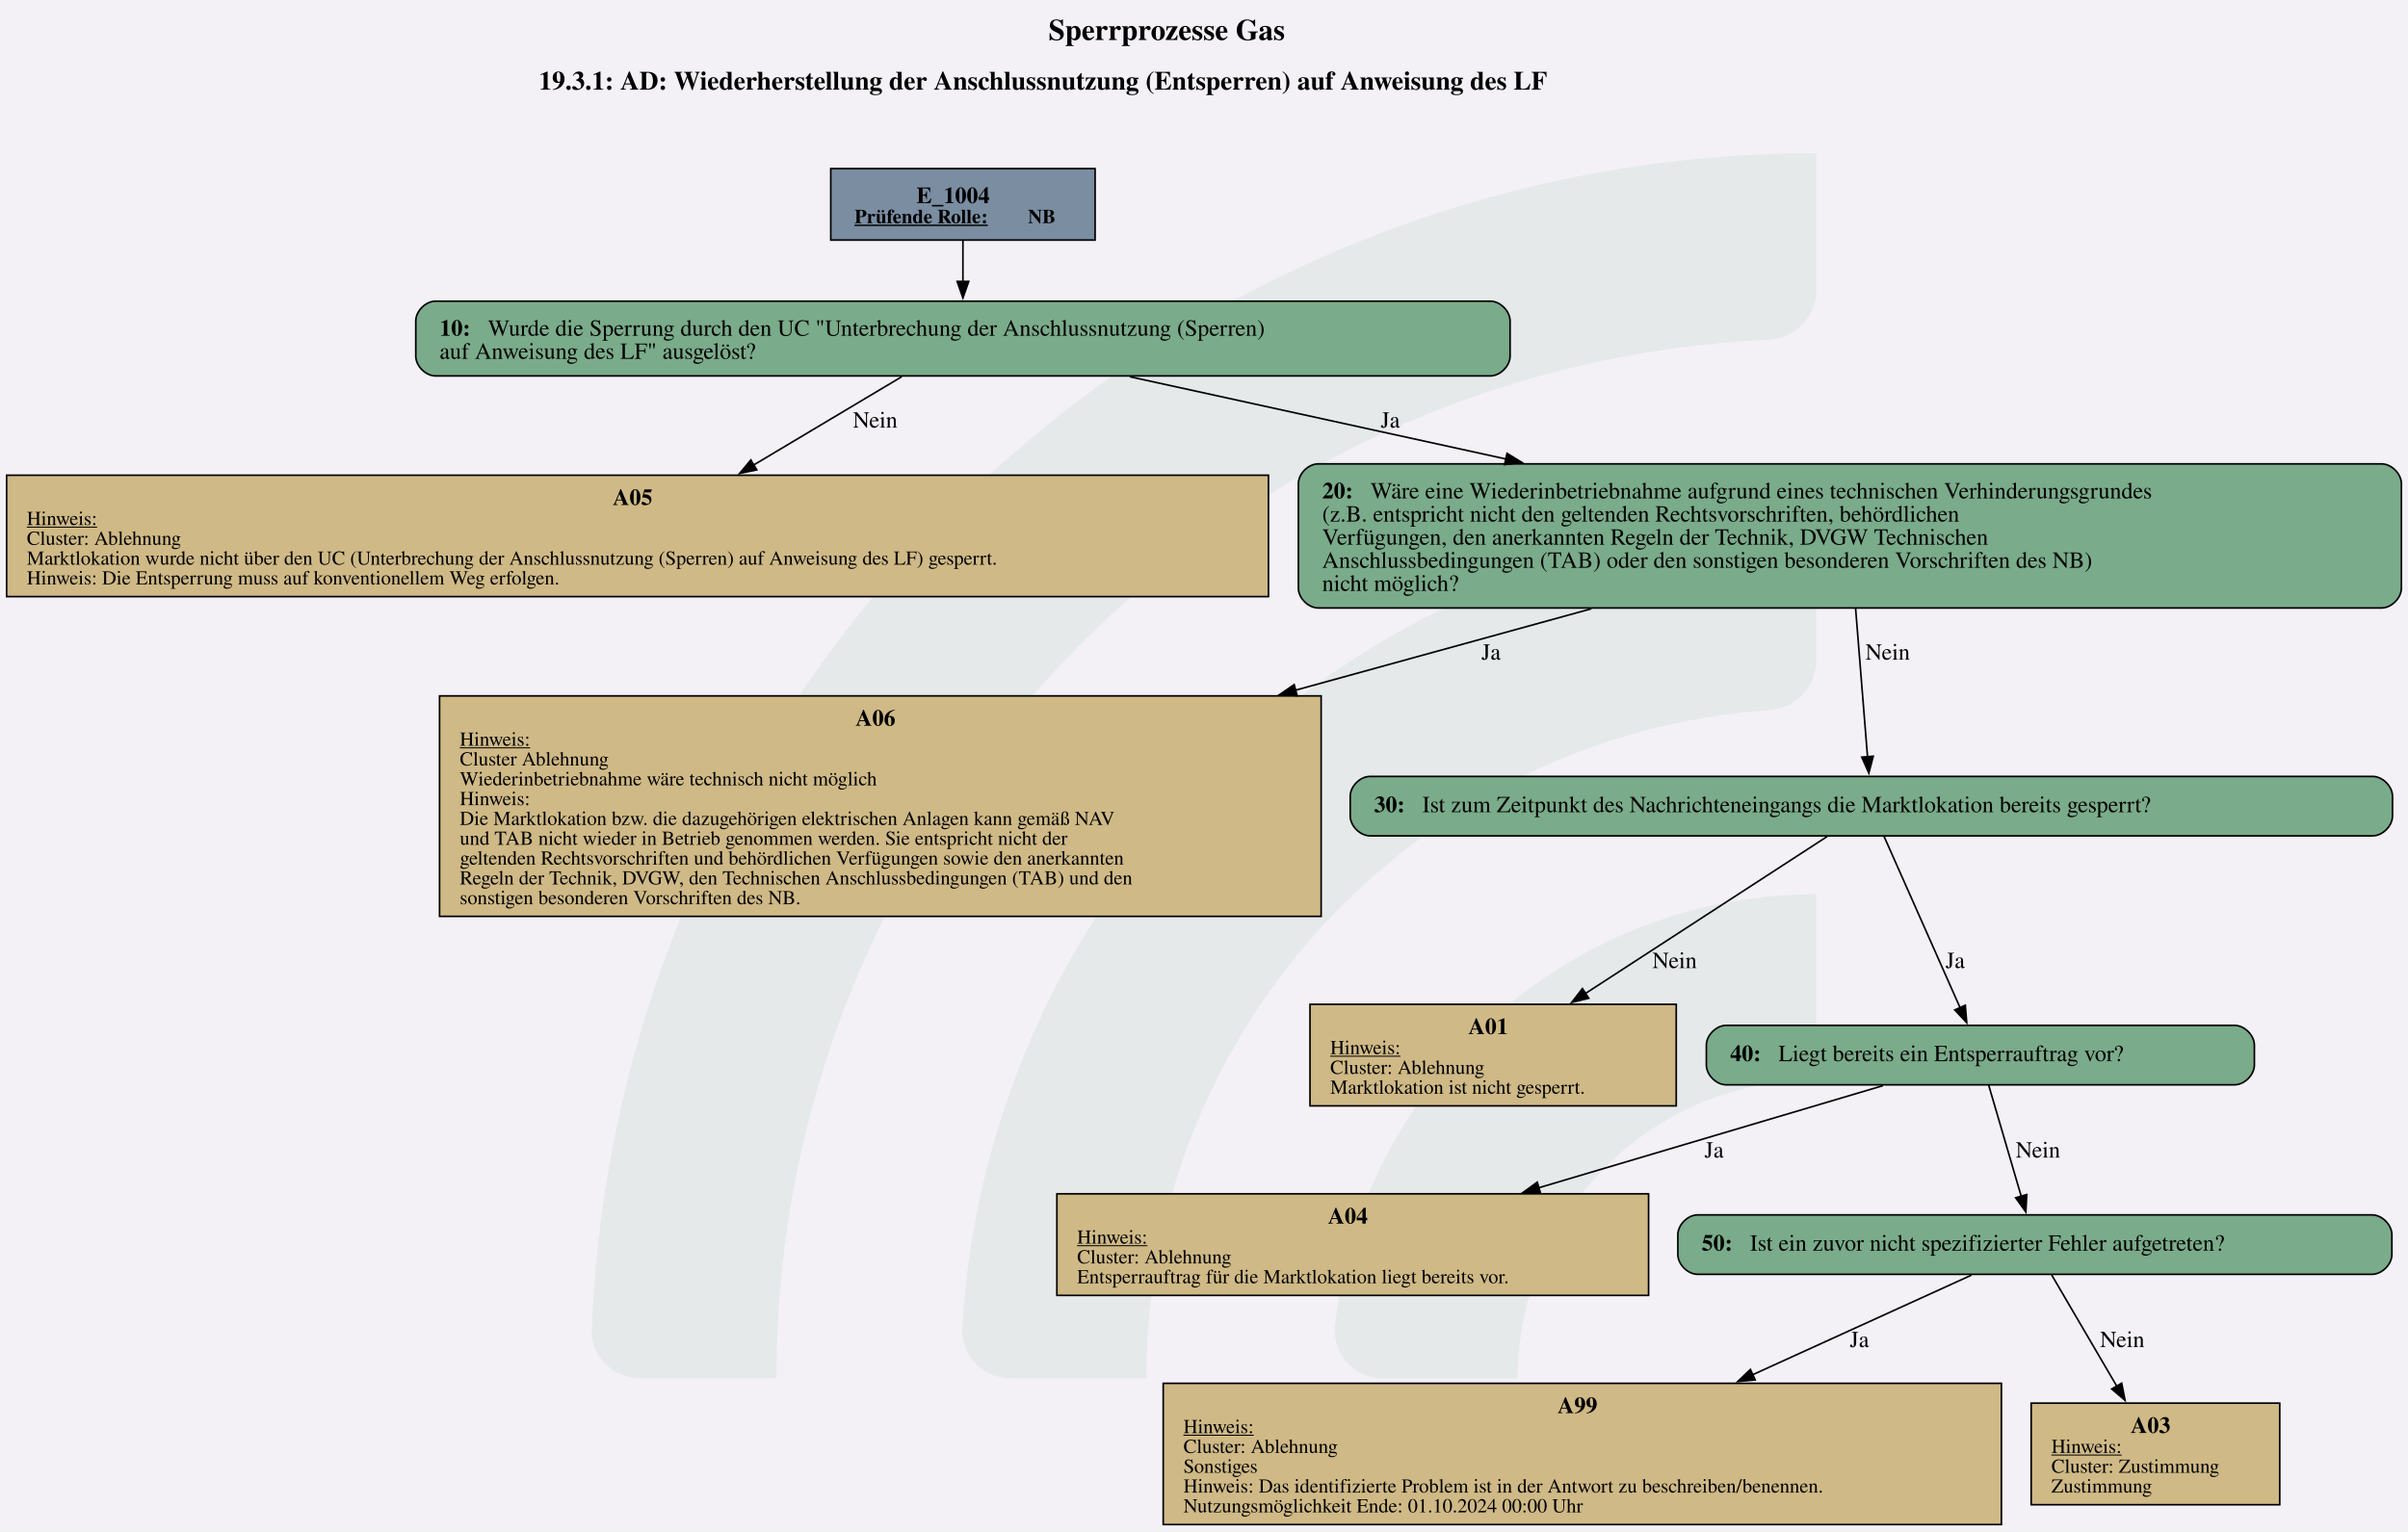
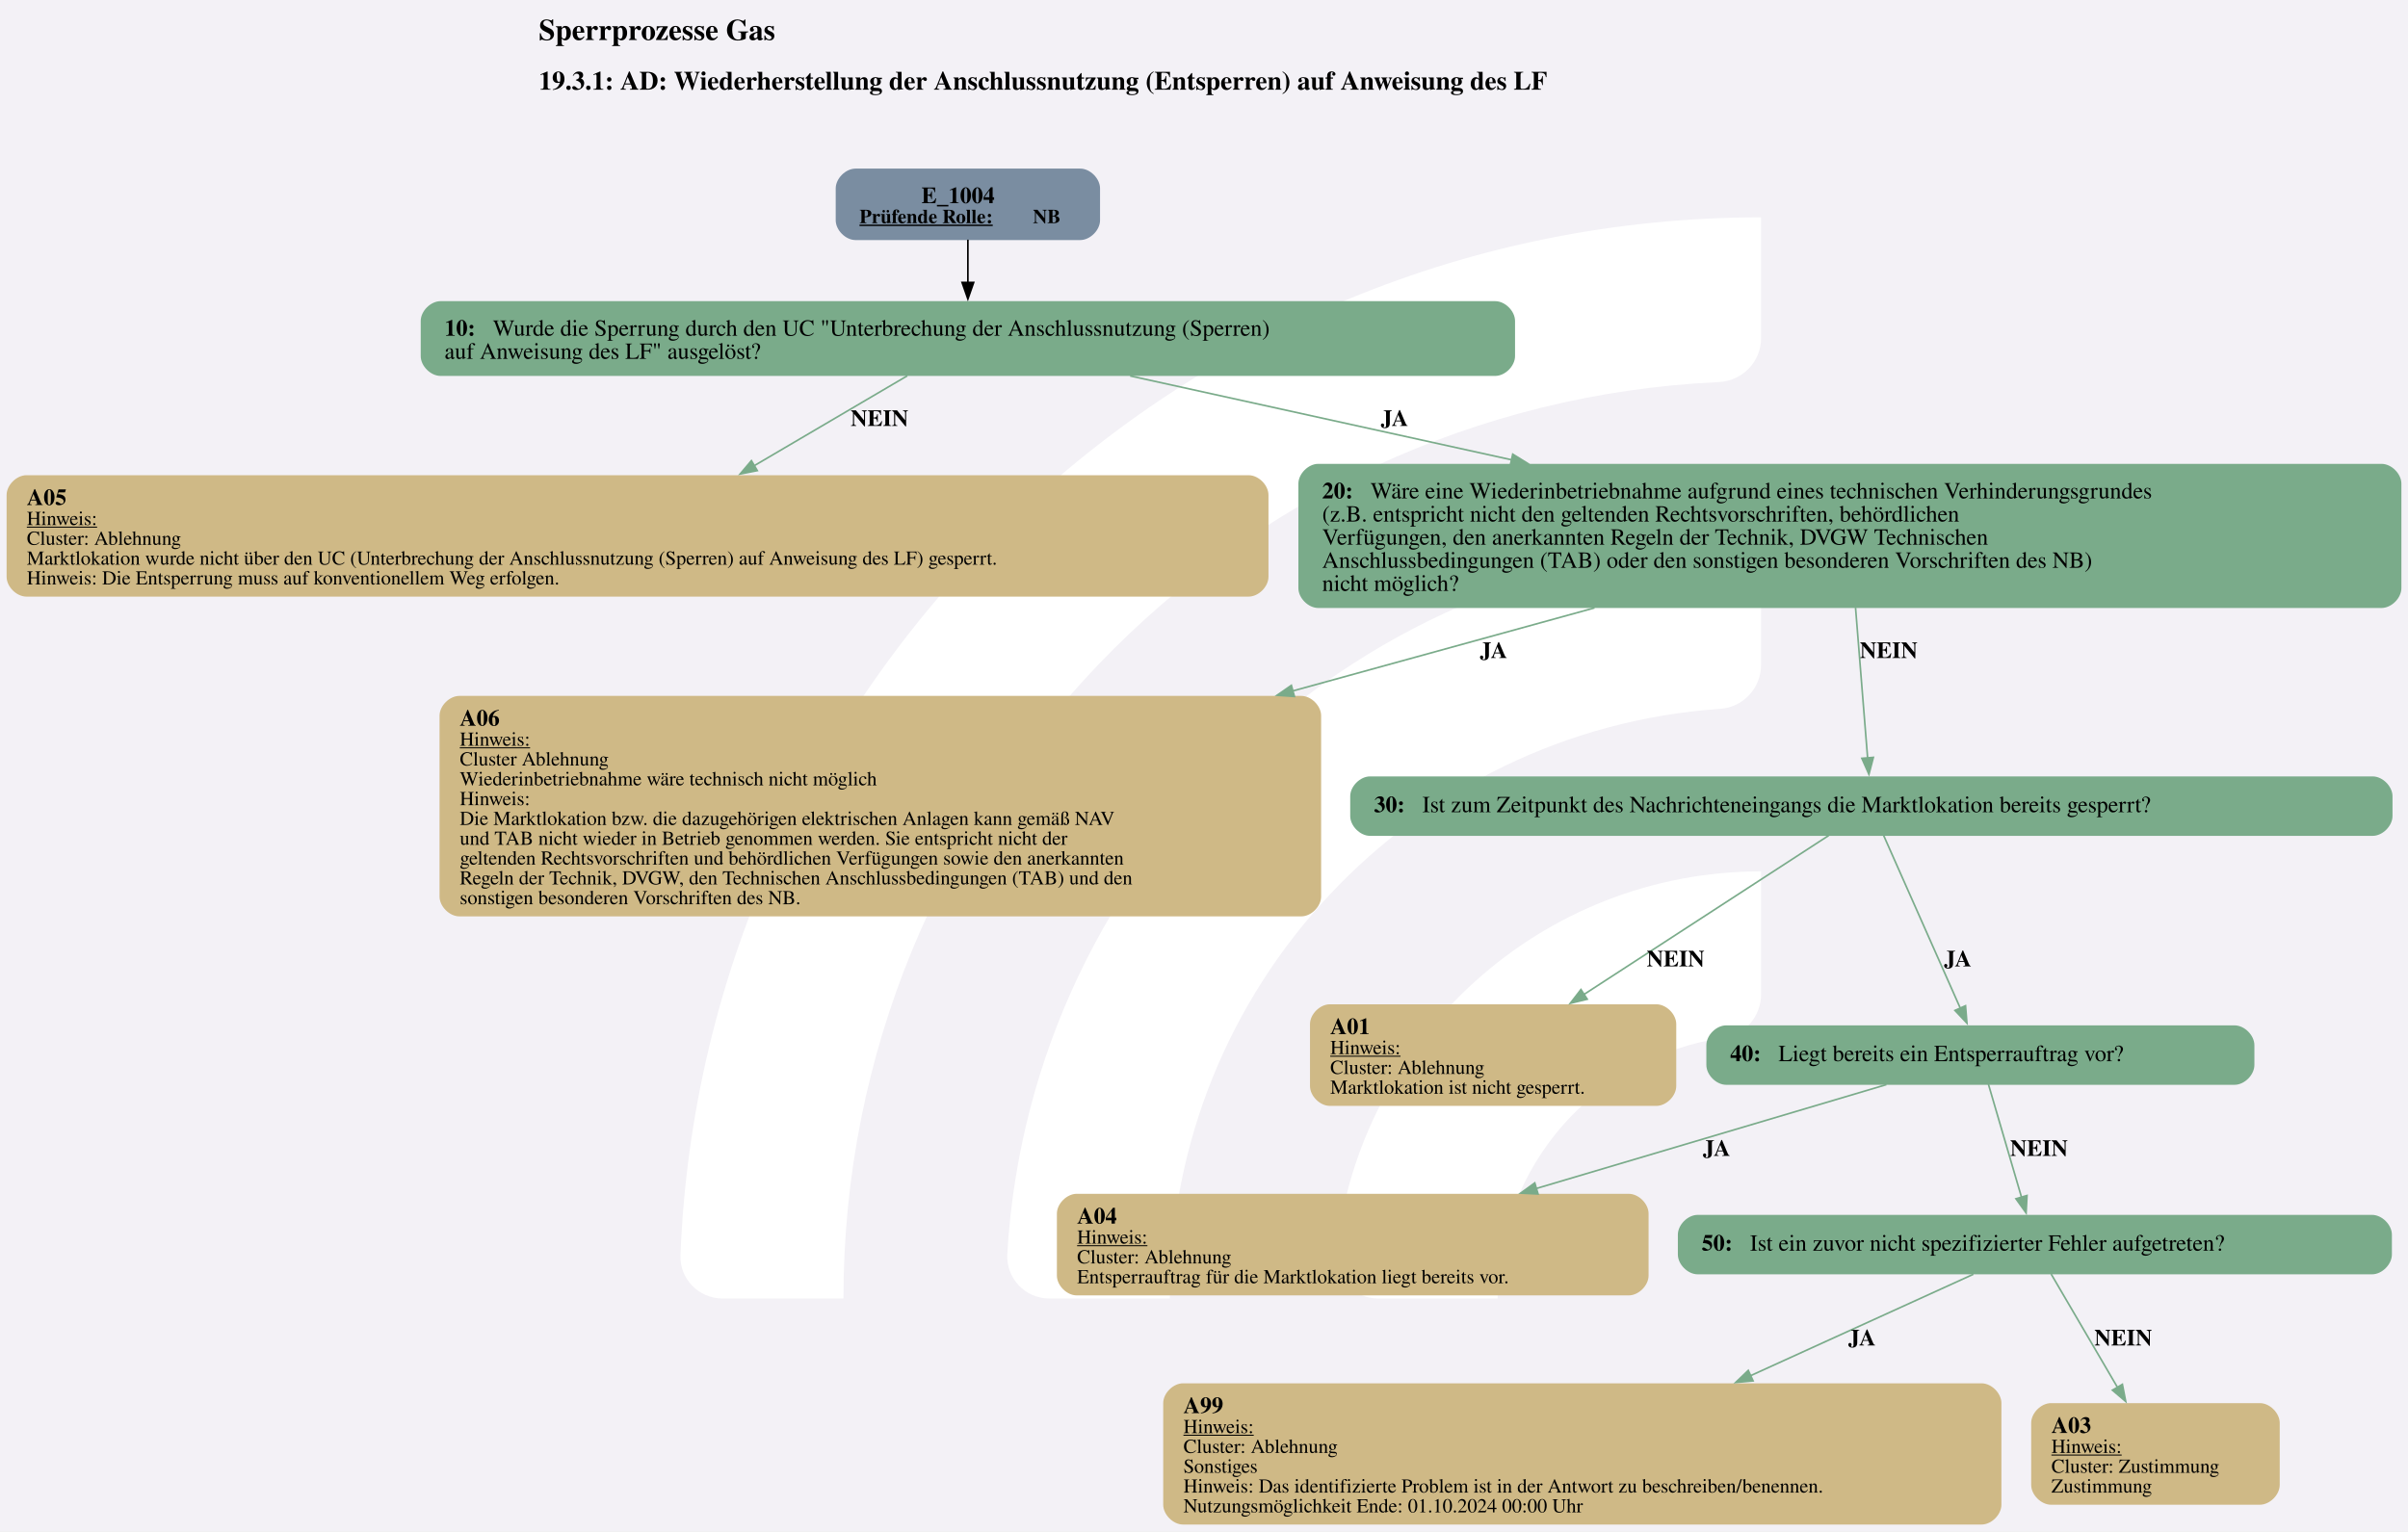
<svg xmlns="http://www.w3.org/2000/svg" version="1.1" width="1920.0px" viewBox="0 0 1920.0 1221.333" height="1221.333px">
  <g>
    <svg version="1.1" width="1920.0px" viewBox="0 0 1920.0 1221.333" height="1221.333px">
      <polygon fill="#f3f1f6" points="0,0 1920.0,0 1920.0,1221.333 0,1221.333" />
      <g>
-         <g transform="translate(471.829, 122.1333) scale(1 1) translate(0, 0) scale(5.523621 5.523621) ">
-           <defs id="defs2">
-             <clipPath clipPathUnits="userSpaceOnUse" id="clipPath23">
-               <path d="M 0,568.156 H 579.236 V 0 H 0 Z" id="path21" />
-             </clipPath>
+         <g transform="translate(461.9395, 122.1333) scale(1 1) translate(0, 0) scale(1.719703 1.719703) ">
+           <defs>
+             <style>.cls-1{fill:#fff;}</style>
          </defs>
-           <g id="layer1" transform="translate(-16.54194,-55.30527)">
-             <g id="g19" clip-path="url(#clipPath23)" transform="matrix(0.3527778,0,0,-0.3527778,0.01017023,243.7368)" style="opacity:0.2">
-               <g id="g25" transform="translate(122.444,32.7195)">
-                 <path d="m 0,0 h -56.104 c -11,0 -19.898,9.123 -19.463,20.115 10.594,267.191 231.277,481.302 501.029,481.302 v -56.02 c 0,-10.98 -8.688,-19.892 -19.658,-20.393 C 180.29,414.697 0,228.005 0,0" style="fill:#6ead83;fill-opacity:0.5;fill-rule:nonzero;stroke:none" id="path27" />
-               </g>
-               <g id="g29" transform="translate(273.7828,32.7195)">
-                 <path d="m 0,0 h -55.926 c -11.228,0 -20.091,9.482 -19.435,20.69 10.744,183.439 163.389,329.388 349.485,329.388 v -56.263 c 0,-10.709 -8.273,-19.617 -18.957,-20.35 C 112.819,263.696 0,144.774 0,0" style="fill:#6ead83;fill-opacity:0.5;fill-rule:nonzero;stroke:none" id="path31" />
-               </g>
-               <g id="g33" transform="translate(425.7667,32.7195)">
-                 <path d="m 0,0 h -55.445 c -11.653,0 -20.604,10.17 -19.334,21.753 10.866,99.032 95.031,176.341 196.919,176.341 v -57.011 c 0,-10.046 -7.283,-18.755 -17.229,-20.165 C 45.688,112.522 0,61.497 0,0" style="fill:#6ead83;fill-opacity:0.5;fill-rule:nonzero;stroke:none" id="path35" />
-               </g>
-             </g>
-           </g>
+           <path class="cls-1" d="M122.44,531.2h-56.1c-11,0-19.9-9.12-19.46-20.11C57.47,243.89,278.15,29.78,547.91,29.78v56.02c0,10.98-8.69,19.89-19.66,20.39-225.51,10.31-405.8,197-405.8,425Z" />
+           <path class="cls-1" d="M273.78,531.2h-55.93c-11.23,0-20.09-9.48-19.43-20.69,10.74-183.44,163.39-329.39,349.48-329.39v56.26c0,10.71-8.27,19.62-18.96,20.35-142.35,9.77-255.17,128.69-255.17,273.46Z" />
+           <path class="cls-1" d="M425.77,531.2h-55.45c-11.65,0-20.6-10.17-19.33-21.75,10.87-99.03,95.03-176.34,196.92-176.34v57.01c0,10.05-7.28,18.75-17.23,20.16-59.22,8.4-104.91,59.42-104.91,120.92Z" />
        </g>
        <svg width="1440pt" height="916pt" viewBox="0.00 0.00 1440.00 915.79">
          <g id="graph0" class="graph" transform="scale(0.987729 0.987729) rotate(0) translate(4 923.17)">
-             <text text-anchor="start" x="630.82" y="-899.07" font-family="Times,serif" font-weight="bold" font-size="18.00">Sperrprozesse Gas</text>
+             <text text-anchor="start" x="322.2" y="-899.07" font-family="Times,serif" font-weight="bold" font-size="18.00">Sperrprozesse Gas</text>
            <text text-anchor="start" x="322.2" y="-868.97" font-family="Times,serif" font-weight="bold" font-size="16.00">19.3.1: AD: Wiederherstellung der Anschlussnutzung (Entsperren) auf Anweisung des LF</text>
            <g id="node1" class="node">
-               <polygon fill="#7a8da1" stroke="black" points="659.01,-821.17 498.97,-821.17 498.97,-777.89 659.01,-777.89 659.01,-821.17" />
-               <text text-anchor="start" x="550.87" y="-800.23" font-family="Times,serif" font-weight="bold" font-size="14.00">E_1004</text>
-               <text text-anchor="start" x="513.37" y="-788.13" font-family="Times,serif" font-weight="bold" text-decoration="underline" font-size="12.00">Prüfende Rolle:</text>
-               <text text-anchor="start" x="618.37" y="-788.13" font-family="Times,serif" font-weight="bold" font-size="12.00"> NB</text>
+               <path fill="#7a8da1" stroke="black" stroke-width="0" d="M650.01,-821.17C650.01,-821.17 513.97,-821.17 513.97,-821.17 507.97,-821.17 501.97,-815.17 501.97,-809.17 501.97,-809.17 501.97,-789.89 501.97,-789.89 501.97,-783.89 507.97,-777.89 513.97,-777.89 513.97,-777.89 650.01,-777.89 650.01,-777.89 656.01,-777.89 662.01,-783.89 662.01,-789.89 662.01,-789.89 662.01,-809.17 662.01,-809.17 662.01,-815.17 656.01,-821.17 650.01,-821.17" />
+               <text text-anchor="start" x="553.87" y="-800.23" font-family="Times,serif" font-weight="bold" font-size="14.00">E_1004</text>
+               <text text-anchor="start" x="516.37" y="-788.13" font-family="Times,serif" font-weight="bold" text-decoration="underline" font-size="12.00">Prüfende Rolle:</text>
+               <text text-anchor="start" x="621.37" y="-788.13" font-family="Times,serif" font-weight="bold" font-size="12.00"> NB</text>
            </g>
            <g id="node2" class="node">
-               <path fill="#7aab8a" stroke="black" d="M898.26,-740.89C898.26,-740.89 259.72,-740.89 259.72,-740.89 253.72,-740.89 247.72,-734.89 247.72,-728.89 247.72,-728.89 247.72,-707.61 247.72,-707.61 247.72,-701.61 253.72,-695.61 259.72,-695.61 259.72,-695.61 898.26,-695.61 898.26,-695.61 904.26,-695.61 910.26,-701.61 910.26,-707.61 910.26,-707.61 910.26,-728.89 910.26,-728.89 910.26,-734.89 904.26,-740.89 898.26,-740.89" />
-               <text text-anchor="start" x="262.12" y="-719.95" font-family="Times,serif" font-weight="bold" font-size="14.00">10: </text>
-               <text text-anchor="start" x="291.37" y="-719.95" font-family="Times,serif" font-size="14.00">Wurde die Sperrung durch den UC "Unterbrechung der Anschlussnutzung (Sperren)</text>
-               <text text-anchor="start" x="262.12" y="-705.95" font-family="Times,serif" font-size="14.00">auf Anweisung des LF" ausgelöst?</text>
+               <path fill="#7aab8a" stroke="black" stroke-width="0" d="M901.26,-740.89C901.26,-740.89 262.72,-740.89 262.72,-740.89 256.72,-740.89 250.72,-734.89 250.72,-728.89 250.72,-728.89 250.72,-707.61 250.72,-707.61 250.72,-701.61 256.72,-695.61 262.72,-695.61 262.72,-695.61 901.26,-695.61 901.26,-695.61 907.26,-695.61 913.26,-701.61 913.26,-707.61 913.26,-707.61 913.26,-728.89 913.26,-728.89 913.26,-734.89 907.26,-740.89 901.26,-740.89" />
+               <text text-anchor="start" x="265.12" y="-719.95" font-family="Times,serif" font-weight="bold" font-size="14.00">10: </text>
+               <text text-anchor="start" x="294.37" y="-719.95" font-family="Times,serif" font-size="14.00">Wurde die Sperrung durch den UC "Unterbrechung der Anschlussnutzung (Sperren)</text>
+               <text text-anchor="start" x="265.12" y="-705.95" font-family="Times,serif" font-size="14.00">auf Anweisung des LF" ausgelöst?</text>
            </g>
            <g id="edge1" class="edge">
-               <path fill="none" stroke="black" d="M578.99,-777.7C578.99,-770 578.99,-761.08 578.99,-752.55" />
-               <polygon fill="black" stroke="black" points="582.49,-752.84 578.99,-742.84 575.49,-752.84 582.49,-752.84" />
+               <path fill="none" stroke="black" d="M581.99,-778.11C581.99,-770.14 581.99,-760.79 581.99,-751.93" />
+               <polygon fill="black" stroke="black" points="585.49,-752.22 581.99,-742.22 578.49,-752.22 585.49,-752.22" />
            </g>
            <g id="node3" class="node">
-               <polygon fill="#cfb986" stroke="black" points="763.98,-635.48 0,-635.48 0,-561.96 763.98,-561.96 763.98,-635.48" />
-               <text text-anchor="start" x="366.99" y="-617.42" font-family="Times,serif" font-weight="bold" font-size="14.00">A05</text>
+               <path fill="#cfb986" stroke="black" stroke-width="0" d="M751.98,-635.48C751.98,-635.48 12,-635.48 12,-635.48 6,-635.48 0,-629.48 0,-623.48 0,-623.48 0,-573.96 0,-573.96 0,-567.96 6,-561.96 12,-561.96 12,-561.96 751.98,-561.96 751.98,-561.96 757.98,-561.96 763.98,-567.96 763.98,-573.96 763.98,-573.96 763.98,-623.48 763.98,-623.48 763.98,-629.48 757.98,-635.48 751.98,-635.48" />
+               <text text-anchor="start" x="12.24" y="-617.42" font-family="Times,serif" font-weight="bold" font-size="14.00">A05</text>
              <text text-anchor="start" x="12.24" y="-605.32" font-family="Times,serif" text-decoration="underline" font-size="12.00">Hinweis:</text>
              <text text-anchor="start" x="12.24" y="-593.32" font-family="Times,serif" font-size="12.00">Cluster: Ablehnung</text>
              <text text-anchor="start" x="12.24" y="-581.32" font-family="Times,serif" font-size="12.00">Marktlokation wurde nicht über den UC (Unterbrechung der Anschlussnutzung (Sperren) auf Anweisung des LF) gesperrt.</text>
              <text text-anchor="start" x="12.24" y="-569.32" font-family="Times,serif" font-size="12.00">Hinweis: Die Entsperrung muss auf konventionellem Weg erfolgen.</text>
            </g>
            <g id="edge2" class="edge">
-               <path fill="none" stroke="black" d="M541.94,-695.14C516.69,-680.08 482.48,-659.67 452.18,-641.6" />
-               <polygon fill="black" stroke="black" points="454.18,-638.71 443.8,-636.59 450.59,-644.72 454.18,-638.71" />
-               <text text-anchor="middle" x="525.87" y="-664.31" font-family="Times,serif" font-size="14.00">Nein</text>
+               <path fill="none" stroke="#7aab8a" d="M545.31,-695.69C519.35,-680.44 483.72,-659.5 452.36,-641.08" />
+               <polygon fill="#7aab8a" stroke="#7aab8a" points="454.49,-638.26 444.09,-636.21 450.94,-644.3 454.49,-638.26" />
+               <text text-anchor="start" x="510.99" y="-665.31" font-family="Times,serif" font-weight="bold" font-size="14.00">NEIN</text>
            </g>
            <g id="node4" class="node">
-               <path fill="#7aab8a" stroke="black" d="M1437.89,-642.36C1437.89,-642.36 794.09,-642.36 794.09,-642.36 788.09,-642.36 782.09,-636.36 782.09,-630.36 782.09,-630.36 782.09,-567.08 782.09,-567.08 782.09,-561.08 788.09,-555.08 794.09,-555.08 794.09,-555.08 1437.89,-555.08 1437.89,-555.08 1443.89,-555.08 1449.89,-561.08 1449.89,-567.08 1449.89,-567.08 1449.89,-630.36 1449.89,-630.36 1449.89,-636.36 1443.89,-642.36 1437.89,-642.36" />
+               <path fill="#7aab8a" stroke="black" stroke-width="0" d="M1437.89,-642.36C1437.89,-642.36 794.09,-642.36 794.09,-642.36 788.09,-642.36 782.09,-636.36 782.09,-630.36 782.09,-630.36 782.09,-567.08 782.09,-567.08 782.09,-561.08 788.09,-555.08 794.09,-555.08 794.09,-555.08 1437.89,-555.08 1437.89,-555.08 1443.89,-555.08 1449.89,-561.08 1449.89,-567.08 1449.89,-567.08 1449.89,-630.36 1449.89,-630.36 1449.89,-636.36 1443.89,-642.36 1437.89,-642.36" />
              <text text-anchor="start" x="796.49" y="-621.42" font-family="Times,serif" font-weight="bold" font-size="14.00">20: </text>
              <text text-anchor="start" x="825.74" y="-621.42" font-family="Times,serif" font-size="14.00">Wäre eine Wiederinbetriebnahme aufgrund eines technischen Verhinderungsgrundes</text>
              <text text-anchor="start" x="796.49" y="-607.42" font-family="Times,serif" font-size="14.00">(z.B. entspricht nicht den geltenden Rechtsvorschriften, behördlichen</text>
              <text text-anchor="start" x="796.49" y="-593.42" font-family="Times,serif" font-size="14.00">Verfügungen, den anerkannten Regeln der Technik, DVGW Technischen</text>
              <text text-anchor="start" x="796.49" y="-579.42" font-family="Times,serif" font-size="14.00">Anschlussbedingungen (TAB) oder den sonstigen besonderen Vorschriften des NB)</text>
              <text text-anchor="start" x="796.49" y="-565.42" font-family="Times,serif" font-size="14.00">nicht möglich?</text>
            </g>
            <g id="edge3" class="edge">
-               <path fill="none" stroke="black" d="M680,-695.14C744.2,-681.09 829.67,-662.39 907.92,-645.26" />
-               <polygon fill="black" stroke="black" points="908.41,-648.73 917.43,-643.18 906.91,-641.9 908.41,-648.73" />
-               <text text-anchor="middle" x="837.74" y="-664.31" font-family="Times,serif" font-size="14.00">Ja</text>
+               <path fill="none" stroke="#7aab8a" d="M680.24,-695.62C744.9,-681.39 831.94,-662.24 911.22,-644.79" />
+               <polygon fill="#7aab8a" stroke="#7aab8a" points="911.86,-648.23 920.87,-642.66 910.35,-641.4 911.86,-648.23" />
+               <text text-anchor="start" x="831.99" y="-665.31" font-family="Times,serif" font-weight="bold" font-size="14.00">JA</text>
            </g>
            <g id="node5" class="node">
-               <polygon fill="#cfb986" stroke="black" points="795.86,-501.83 262.12,-501.83 262.12,-368.31 795.86,-368.31 795.86,-501.83" />
-               <text text-anchor="start" x="513.99" y="-483.77" font-family="Times,serif" font-weight="bold" font-size="14.00">A06</text>
+               <path fill="#cfb986" stroke="black" stroke-width="0" d="M783.86,-501.83C783.86,-501.83 274.12,-501.83 274.12,-501.83 268.12,-501.83 262.12,-495.83 262.12,-489.83 262.12,-489.83 262.12,-380.31 262.12,-380.31 262.12,-374.31 268.12,-368.31 274.12,-368.31 274.12,-368.31 783.86,-368.31 783.86,-368.31 789.86,-368.31 795.86,-374.31 795.86,-380.31 795.86,-380.31 795.86,-489.83 795.86,-489.83 795.86,-495.83 789.86,-501.83 783.86,-501.83" />
+               <text text-anchor="start" x="274.37" y="-483.77" font-family="Times,serif" font-weight="bold" font-size="14.00">A06</text>
              <text text-anchor="start" x="274.37" y="-471.67" font-family="Times,serif" text-decoration="underline" font-size="12.00">Hinweis:</text>
              <text text-anchor="start" x="274.37" y="-459.67" font-family="Times,serif" font-size="12.00">Cluster Ablehnung</text>
              <text text-anchor="start" x="274.37" y="-447.67" font-family="Times,serif" font-size="12.00">Wiederinbetriebnahme wäre technisch nicht möglich</text>
              <text text-anchor="start" x="274.37" y="-435.67" font-family="Times,serif" font-size="12.00">Hinweis:</text>
              <text text-anchor="start" x="274.37" y="-423.67" font-family="Times,serif" font-size="12.00">Die Marktlokation bzw. die dazugehörigen elektrischen Anlagen kann gemäß NAV</text>
              <text text-anchor="start" x="274.37" y="-411.67" font-family="Times,serif" font-size="12.00">und TAB nicht wieder in Betrieb genommen werden. Sie entspricht nicht der</text>
              <text text-anchor="start" x="274.37" y="-399.67" font-family="Times,serif" font-size="12.00">geltenden Rechtsvorschriften und behördlichen Verfügungen sowie den anerkannten</text>
              <text text-anchor="start" x="274.37" y="-387.67" font-family="Times,serif" font-size="12.00">Regeln der Technik, DVGW, den Technischen Anschlussbedingungen (TAB) und den</text>
              <text text-anchor="start" x="274.37" y="-375.67" font-family="Times,serif" font-size="12.00">sonstigen besonderen Vorschriften des NB.</text>
            </g>
            <g id="edge4" class="edge">
-               <path fill="none" stroke="black" d="M959.46,-554.61C904.43,-539.46 841.12,-522.03 780.28,-505.27" />
-               <polygon fill="black" stroke="black" points="781.38,-501.95 770.81,-502.66 779.53,-508.69 781.38,-501.95" />
-               <text text-anchor="middle" x="898.74" y="-523.78" font-family="Times,serif" font-size="14.00">Ja</text>
+               <path fill="none" stroke="#7aab8a" d="M961.38,-555.14C905.35,-539.71 840.54,-521.86 778.42,-504.76" />
+               <polygon fill="#7aab8a" stroke="#7aab8a" points="779.7,-501.48 769.13,-502.2 777.84,-508.23 779.7,-501.48" />
+               <text text-anchor="start" x="891.99" y="-524.78" font-family="Times,serif" font-weight="bold" font-size="14.00">JA</text>
            </g>
            <g id="node6" class="node">
-               <path fill="#7aab8a" stroke="black" d="M1432.51,-453.07C1432.51,-453.07 825.47,-453.07 825.47,-453.07 819.47,-453.07 813.47,-447.07 813.47,-441.07 813.47,-441.07 813.47,-429.07 813.47,-429.07 813.47,-423.07 819.47,-417.07 825.47,-417.07 825.47,-417.07 1432.51,-417.07 1432.51,-417.07 1438.51,-417.07 1444.51,-423.07 1444.51,-429.07 1444.51,-429.07 1444.51,-441.07 1444.51,-441.07 1444.51,-447.07 1438.51,-453.07 1432.51,-453.07" />
+               <path fill="#7aab8a" stroke="black" stroke-width="0" d="M1432.51,-453.07C1432.51,-453.07 825.47,-453.07 825.47,-453.07 819.47,-453.07 813.47,-447.07 813.47,-441.07 813.47,-441.07 813.47,-429.07 813.47,-429.07 813.47,-423.07 819.47,-417.07 825.47,-417.07 825.47,-417.07 1432.51,-417.07 1432.51,-417.07 1438.51,-417.07 1444.51,-423.07 1444.51,-429.07 1444.51,-429.07 1444.51,-441.07 1444.51,-441.07 1444.51,-447.07 1438.51,-453.07 1432.51,-453.07" />
              <text text-anchor="start" x="827.87" y="-431.39" font-family="Times,serif" font-weight="bold" font-size="14.00">30: </text>
              <text text-anchor="start" x="857.12" y="-431.39" font-family="Times,serif" font-size="14.00">Ist zum Zeitpunkt des Nachrichteneingangs die Marktlokation bereits gesperrt?</text>
            </g>
            <g id="edge5" class="edge">
-               <path fill="none" stroke="black" d="M1119.44,-554.83C1121.73,-526.37 1124.67,-489.8 1126.68,-464.81" />
-               <polygon fill="black" stroke="black" points="1130.15,-465.31 1127.46,-455.07 1123.17,-464.75 1130.15,-465.31" />
-               <text text-anchor="middle" x="1138.87" y="-523.78" font-family="Times,serif" font-size="14.00">Nein</text>
+               <path fill="none" stroke="#7aab8a" d="M1119.41,-555.25C1121.72,-526.47 1124.71,-489.24 1126.73,-464.12" />
+               <polygon fill="#7aab8a" stroke="#7aab8a" points="1130.21,-464.6 1127.52,-454.35 1123.23,-464.04 1130.21,-464.6" />
+               <text text-anchor="start" x="1121.99" y="-524.78" font-family="Times,serif" font-weight="bold" font-size="14.00">NEIN</text>
            </g>
            <g id="node7" class="node">
-               <polygon fill="#cfb986" stroke="black" points="1010.86,-315.06 789.12,-315.06 789.12,-253.54 1010.86,-253.54 1010.86,-315.06" />
-               <text text-anchor="start" x="884.99" y="-297" font-family="Times,serif" font-weight="bold" font-size="14.00">A01</text>
+               <path fill="#cfb986" stroke="black" stroke-width="0" d="M998.86,-315.06C998.86,-315.06 801.12,-315.06 801.12,-315.06 795.12,-315.06 789.12,-309.06 789.12,-303.06 789.12,-303.06 789.12,-265.54 789.12,-265.54 789.12,-259.54 795.12,-253.54 801.12,-253.54 801.12,-253.54 998.86,-253.54 998.86,-253.54 1004.86,-253.54 1010.86,-259.54 1010.86,-265.54 1010.86,-265.54 1010.86,-303.06 1010.86,-303.06 1010.86,-309.06 1004.86,-315.06 998.86,-315.06" />
+               <text text-anchor="start" x="801.37" y="-297" font-family="Times,serif" font-weight="bold" font-size="14.00">A01</text>
              <text text-anchor="start" x="801.37" y="-284.9" font-family="Times,serif" text-decoration="underline" font-size="12.00">Hinweis:</text>
              <text text-anchor="start" x="801.37" y="-272.9" font-family="Times,serif" font-size="12.00">Cluster: Ablehnung</text>
              <text text-anchor="start" x="801.37" y="-260.9" font-family="Times,serif" font-size="12.00">Marktlokation ist nicht gesperrt.</text>
            </g>
            <g id="edge6" class="edge">
-               <path fill="none" stroke="black" d="M1102.27,-416.71C1066.58,-393.53 1002.46,-351.87 955.96,-321.66" />
-               <polygon fill="black" stroke="black" points="957.88,-318.73 947.59,-316.22 954.07,-324.6 957.88,-318.73" />
-               <text text-anchor="middle" x="1009.87" y="-337.01" font-family="Times,serif" font-size="14.00">Nein</text>
+               <path fill="none" stroke="#7aab8a" d="M1103.17,-417.29C1067.38,-394.05 1001.82,-351.46 954.85,-320.94" />
+               <polygon fill="#7aab8a" stroke="#7aab8a" points="956.98,-318.15 946.69,-315.64 953.17,-324.02 956.98,-318.15" />
+               <text text-anchor="start" x="992.99" y="-338.01" font-family="Times,serif" font-weight="bold" font-size="14.00">NEIN</text>
            </g>
            <g id="node8" class="node">
-               <path fill="#7aab8a" stroke="black" d="M1348.89,-302.3C1348.89,-302.3 1041.09,-302.3 1041.09,-302.3 1035.09,-302.3 1029.09,-296.3 1029.09,-290.3 1029.09,-290.3 1029.09,-278.3 1029.09,-278.3 1029.09,-272.3 1035.09,-266.3 1041.09,-266.3 1041.09,-266.3 1348.89,-266.3 1348.89,-266.3 1354.89,-266.3 1360.89,-272.3 1360.89,-278.3 1360.89,-278.3 1360.89,-290.3 1360.89,-290.3 1360.89,-296.3 1354.89,-302.3 1348.89,-302.3" />
+               <path fill="#7aab8a" stroke="black" stroke-width="0" d="M1348.89,-302.3C1348.89,-302.3 1041.09,-302.3 1041.09,-302.3 1035.09,-302.3 1029.09,-296.3 1029.09,-290.3 1029.09,-290.3 1029.09,-278.3 1029.09,-278.3 1029.09,-272.3 1035.09,-266.3 1041.09,-266.3 1041.09,-266.3 1348.89,-266.3 1348.89,-266.3 1354.89,-266.3 1360.89,-272.3 1360.89,-278.3 1360.89,-278.3 1360.89,-290.3 1360.89,-290.3 1360.89,-296.3 1354.89,-302.3 1348.89,-302.3" />
              <text text-anchor="start" x="1043.49" y="-280.62" font-family="Times,serif" font-weight="bold" font-size="14.00">40: </text>
              <text text-anchor="start" x="1072.74" y="-280.62" font-family="Times,serif" font-size="14.00">Liegt bereits ein Entsperrauftrag vor?</text>
            </g>
            <g id="edge7" class="edge">
-               <path fill="none" stroke="black" d="M1136.69,-416.71C1148.02,-391.18 1169.28,-343.25 1182.76,-312.87" />
-               <polygon fill="black" stroke="black" points="1185.87,-314.49 1186.73,-303.93 1179.47,-311.65 1185.87,-314.49" />
-               <text text-anchor="middle" x="1179.74" y="-337.01" font-family="Times,serif" font-size="14.00">Ja</text>
+               <path fill="none" stroke="#7aab8a" d="M1136.43,-417.29C1147.72,-391.85 1169.29,-343.22 1182.87,-312.62" />
+               <polygon fill="#7aab8a" stroke="#7aab8a" points="1186,-314.19 1186.86,-303.63 1179.6,-311.35 1186,-314.19" />
+               <text text-anchor="start" x="1172.99" y="-338.01" font-family="Times,serif" font-weight="bold" font-size="14.00">JA</text>
            </g>
            <g id="node9" class="node">
-               <polygon fill="#cfb986" stroke="black" points="994.11,-200.29 635.88,-200.29 635.88,-138.77 994.11,-138.77 994.11,-200.29" />
-               <text text-anchor="start" x="799.99" y="-182.23" font-family="Times,serif" font-weight="bold" font-size="14.00">A04</text>
+               <path fill="#cfb986" stroke="black" stroke-width="0" d="M982.11,-200.29C982.11,-200.29 647.88,-200.29 647.88,-200.29 641.88,-200.29 635.88,-194.29 635.88,-188.29 635.88,-188.29 635.88,-150.77 635.88,-150.77 635.88,-144.77 641.88,-138.77 647.88,-138.77 647.88,-138.77 982.11,-138.77 982.11,-138.77 988.11,-138.77 994.11,-144.77 994.11,-150.77 994.11,-150.77 994.11,-188.29 994.11,-188.29 994.11,-194.29 988.11,-200.29 982.11,-200.29" />
+               <text text-anchor="start" x="648.12" y="-182.23" font-family="Times,serif" font-weight="bold" font-size="14.00">A04</text>
              <text text-anchor="start" x="648.12" y="-170.13" font-family="Times,serif" text-decoration="underline" font-size="12.00">Hinweis:</text>
              <text text-anchor="start" x="648.12" y="-158.13" font-family="Times,serif" font-size="12.00">Cluster: Ablehnung</text>
              <text text-anchor="start" x="648.12" y="-146.13" font-family="Times,serif" font-size="12.00">Entsperrauftrag für die Marktlokation liegt bereits vor.</text>
            </g>
            <g id="edge8" class="edge">
-               <path fill="none" stroke="black" d="M1136.03,-265.8C1080.53,-249.33 995.93,-224.23 927.51,-203.92" />
-               <polygon fill="black" stroke="black" points="928.71,-200.63 918.13,-201.14 926.72,-207.34 928.71,-200.63" />
-               <text text-anchor="middle" x="1033.74" y="-222.24" font-family="Times,serif" font-size="14.00">Ja</text>
+               <path fill="none" stroke="#7aab8a" d="M1138.1,-266.42C1082.29,-249.85 995.67,-224.15 926.17,-203.52" />
+               <polygon fill="#7aab8a" stroke="#7aab8a" points="927.2,-200.18 916.62,-200.69 925.21,-206.89 927.2,-200.18" />
+               <text text-anchor="start" x="1026.99" y="-223.24" font-family="Times,serif" font-weight="bold" font-size="14.00">JA</text>
            </g>
            <g id="node10" class="node">
-               <path fill="#7aab8a" stroke="black" d="M1432.14,-187.53C1432.14,-187.53 1023.84,-187.53 1023.84,-187.53 1017.84,-187.53 1011.84,-181.53 1011.84,-175.53 1011.84,-175.53 1011.84,-163.53 1011.84,-163.53 1011.84,-157.53 1017.84,-151.53 1023.84,-151.53 1023.84,-151.53 1432.14,-151.53 1432.14,-151.53 1438.14,-151.53 1444.14,-157.53 1444.14,-163.53 1444.14,-163.53 1444.14,-175.53 1444.14,-175.53 1444.14,-181.53 1438.14,-187.53 1432.14,-187.53" />
+               <path fill="#7aab8a" stroke="black" stroke-width="0" d="M1432.14,-187.53C1432.14,-187.53 1023.84,-187.53 1023.84,-187.53 1017.84,-187.53 1011.84,-181.53 1011.84,-175.53 1011.84,-175.53 1011.84,-163.53 1011.84,-163.53 1011.84,-157.53 1017.84,-151.53 1023.84,-151.53 1023.84,-151.53 1432.14,-151.53 1432.14,-151.53 1438.14,-151.53 1444.14,-157.53 1444.14,-163.53 1444.14,-163.53 1444.14,-175.53 1444.14,-175.53 1444.14,-181.53 1438.14,-187.53 1432.14,-187.53" />
              <text text-anchor="start" x="1026.24" y="-165.85" font-family="Times,serif" font-weight="bold" font-size="14.00">50: </text>
              <text text-anchor="start" x="1055.49" y="-165.85" font-family="Times,serif" font-size="14.00">Ist ein zuvor nicht spezifizierter Fehler aufgetreten?</text>
            </g>
            <g id="edge9" class="edge">
-               <path fill="none" stroke="black" d="M1200,-266.17C1205.24,-248.29 1213.53,-219.94 1219.73,-198.75" />
-               <polygon fill="black" stroke="black" points="1223.06,-199.85 1222.51,-189.27 1216.34,-197.89 1223.06,-199.85" />
-               <text text-anchor="middle" x="1229.87" y="-222.24" font-family="Times,serif" font-size="14.00">Nein</text>
+               <path fill="none" stroke="#7aab8a" d="M1199.86,-266.66C1205.12,-248.67 1213.6,-219.7 1219.88,-198.26" />
+               <polygon fill="#7aab8a" stroke="#7aab8a" points="1223.23,-199.27 1222.68,-188.69 1216.51,-197.3 1223.23,-199.27" />
+               <text text-anchor="start" x="1212.99" y="-223.24" font-family="Times,serif" font-weight="bold" font-size="14.00">NEIN</text>
            </g>
            <g id="node11" class="node">
-               <polygon fill="#cfb986" stroke="black" points="1207.73,-85.52 700.25,-85.52 700.25,0 1207.73,0 1207.73,-85.52" />
-               <text text-anchor="start" x="938.99" y="-67.46" font-family="Times,serif" font-weight="bold" font-size="14.00">A99</text>
+               <path fill="#cfb986" stroke="black" stroke-width="0" d="M1195.73,-85.52C1195.73,-85.52 712.25,-85.52 712.25,-85.52 706.25,-85.52 700.25,-79.52 700.25,-73.52 700.25,-73.52 700.25,-12 700.25,-12 700.25,-6 706.25,0 712.25,0 712.25,0 1195.73,0 1195.73,0 1201.73,0 1207.73,-6 1207.73,-12 1207.73,-12 1207.73,-73.52 1207.73,-73.52 1207.73,-79.52 1201.73,-85.52 1195.73,-85.52" />
+               <text text-anchor="start" x="712.49" y="-67.46" font-family="Times,serif" font-weight="bold" font-size="14.00">A99</text>
              <text text-anchor="start" x="712.49" y="-55.36" font-family="Times,serif" text-decoration="underline" font-size="12.00">Hinweis:</text>
              <text text-anchor="start" x="712.49" y="-43.36" font-family="Times,serif" font-size="12.00">Cluster: Ablehnung</text>
              <text text-anchor="start" x="712.49" y="-31.36" font-family="Times,serif" font-size="12.00">Sonstiges</text>
              <text text-anchor="start" x="712.49" y="-19.36" font-family="Times,serif" font-size="12.00">Hinweis: Das identifizierte Problem ist in der Antwort zu beschreiben/benennen.</text>
              <text text-anchor="start" x="712.49" y="-7.36" font-family="Times,serif" font-size="12.00">Nutzungsmöglichkeit Ende: 01.10.2024 00:00 Uhr</text>
            </g>
            <g id="edge10" class="edge">
-               <path fill="none" stroke="black" d="M1189.6,-151.05C1155.3,-135.43 1103.46,-111.82 1057.13,-90.73" />
-               <polygon fill="black" stroke="black" points="1058.65,-87.57 1048.1,-86.61 1055.75,-93.94 1058.65,-87.57" />
-               <text text-anchor="middle" x="1121.74" y="-107.47" font-family="Times,serif" font-size="14.00">Ja</text>
+               <path fill="none" stroke="#7aab8a" d="M1190.75,-151.57C1156.13,-135.81 1102.93,-111.58 1055.73,-90.09" />
+               <polygon fill="#7aab8a" stroke="#7aab8a" points="1057.38,-86.99 1046.82,-86.03 1054.47,-93.36 1057.38,-86.99" />
+               <text text-anchor="start" x="1114.99" y="-108.47" font-family="Times,serif" font-weight="bold" font-size="14.00">JA</text>
            </g>
            <g id="node12" class="node">
-               <polygon fill="#cfb986" stroke="black" points="1376.23,-73.52 1225.75,-73.52 1225.75,-12 1376.23,-12 1376.23,-73.52" />
-               <text text-anchor="start" x="1285.99" y="-55.46" font-family="Times,serif" font-weight="bold" font-size="14.00">A03</text>
+               <path fill="#cfb986" stroke="black" stroke-width="0" d="M1364.23,-73.52C1364.23,-73.52 1237.75,-73.52 1237.75,-73.52 1231.75,-73.52 1225.75,-67.52 1225.75,-61.52 1225.75,-61.52 1225.75,-24 1225.75,-24 1225.75,-18 1231.75,-12 1237.75,-12 1237.75,-12 1364.23,-12 1364.23,-12 1370.23,-12 1376.23,-18 1376.23,-24 1376.23,-24 1376.23,-61.52 1376.23,-61.52 1376.23,-67.52 1370.23,-73.52 1364.23,-73.52" />
+               <text text-anchor="start" x="1237.99" y="-55.46" font-family="Times,serif" font-weight="bold" font-size="14.00">A03</text>
              <text text-anchor="start" x="1237.99" y="-43.36" font-family="Times,serif" text-decoration="underline" font-size="12.00">Hinweis:</text>
              <text text-anchor="start" x="1237.99" y="-31.36" font-family="Times,serif" font-size="12.00">Cluster: Zustimmung</text>
              <text text-anchor="start" x="1237.99" y="-19.36" font-family="Times,serif" font-size="12.00">Zustimmung</text>
            </g>
            <g id="edge11" class="edge">
-               <path fill="none" stroke="black" d="M1238.14,-151.18C1248.31,-133.8 1264.32,-106.43 1277.64,-83.67" />
-               <polygon fill="black" stroke="black" points="1280.55,-85.62 1282.58,-75.22 1274.51,-82.08 1280.55,-85.62" />
-               <text text-anchor="middle" x="1280.87" y="-107.47" font-family="Times,serif" font-size="14.00">Nein</text>
+               <path fill="none" stroke="#7aab8a" d="M1237.84,-151.7C1248.07,-134.2 1264.46,-106.19 1277.98,-83.09" />
+               <polygon fill="#7aab8a" stroke="#7aab8a" points="1280.97,-84.91 1283,-74.51 1274.93,-81.37 1280.97,-84.91" />
+               <text text-anchor="start" x="1263.99" y="-108.47" font-family="Times,serif" font-weight="bold" font-size="14.00">NEIN</text>
            </g>
          </g>
        </svg>
      </g>
    </svg>
  </g>
</svg>
